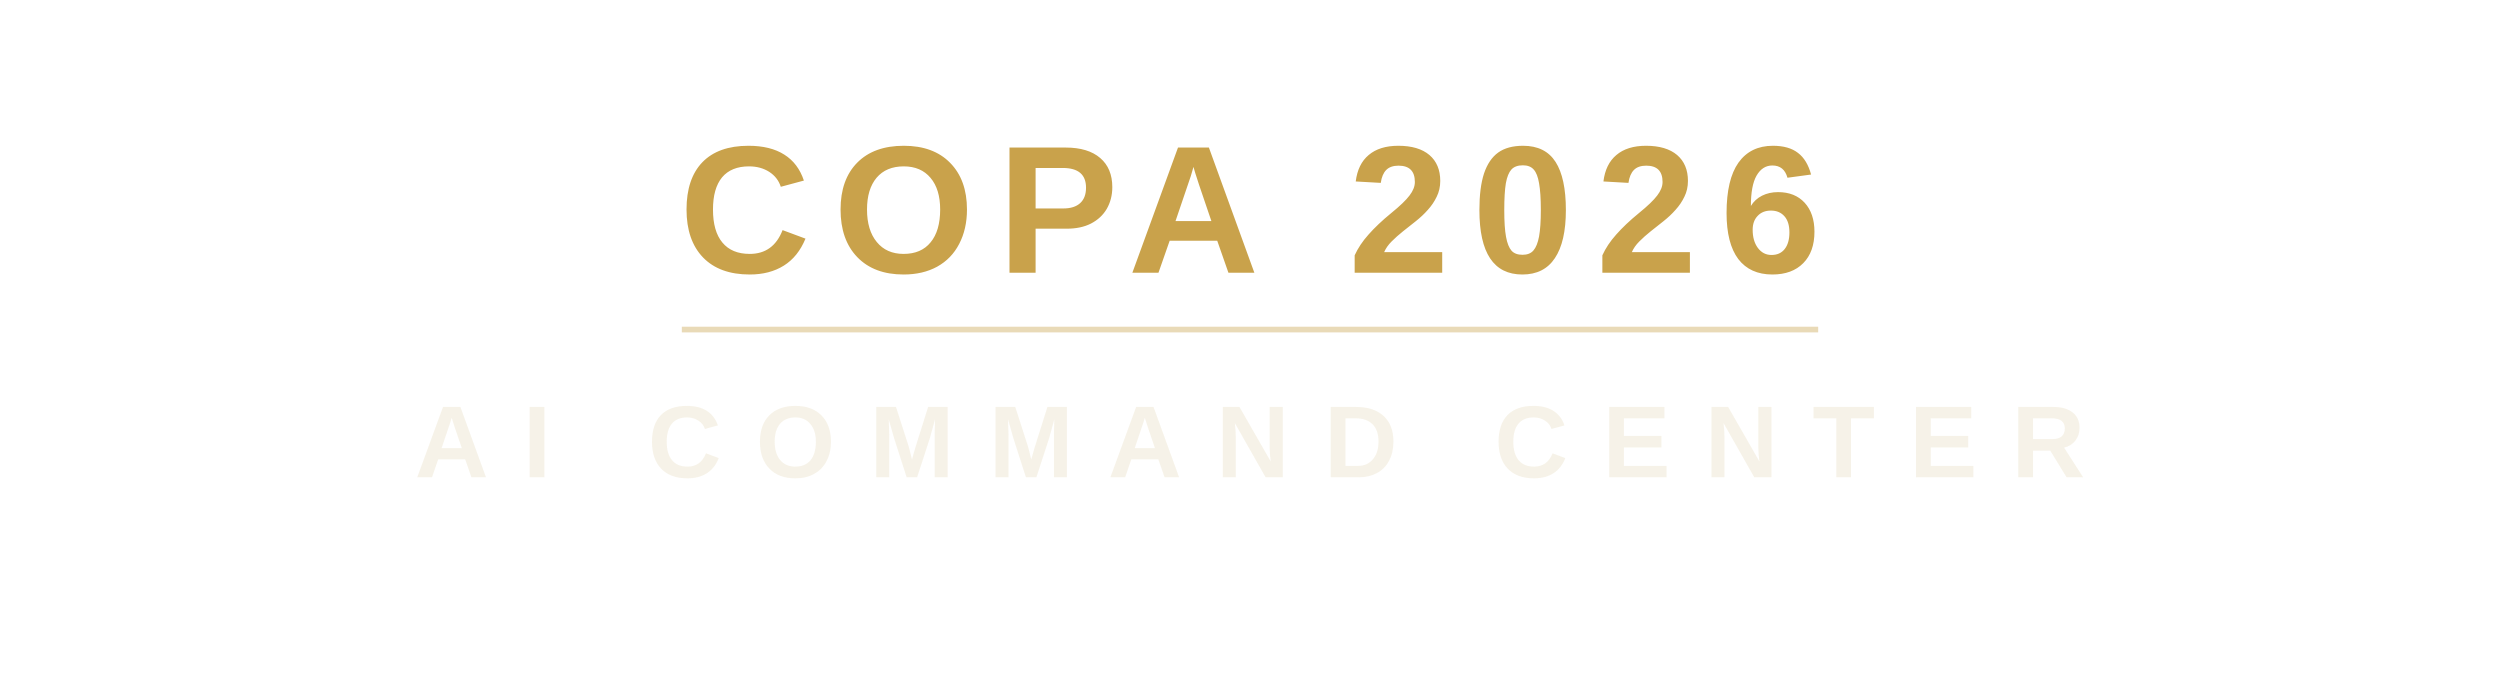
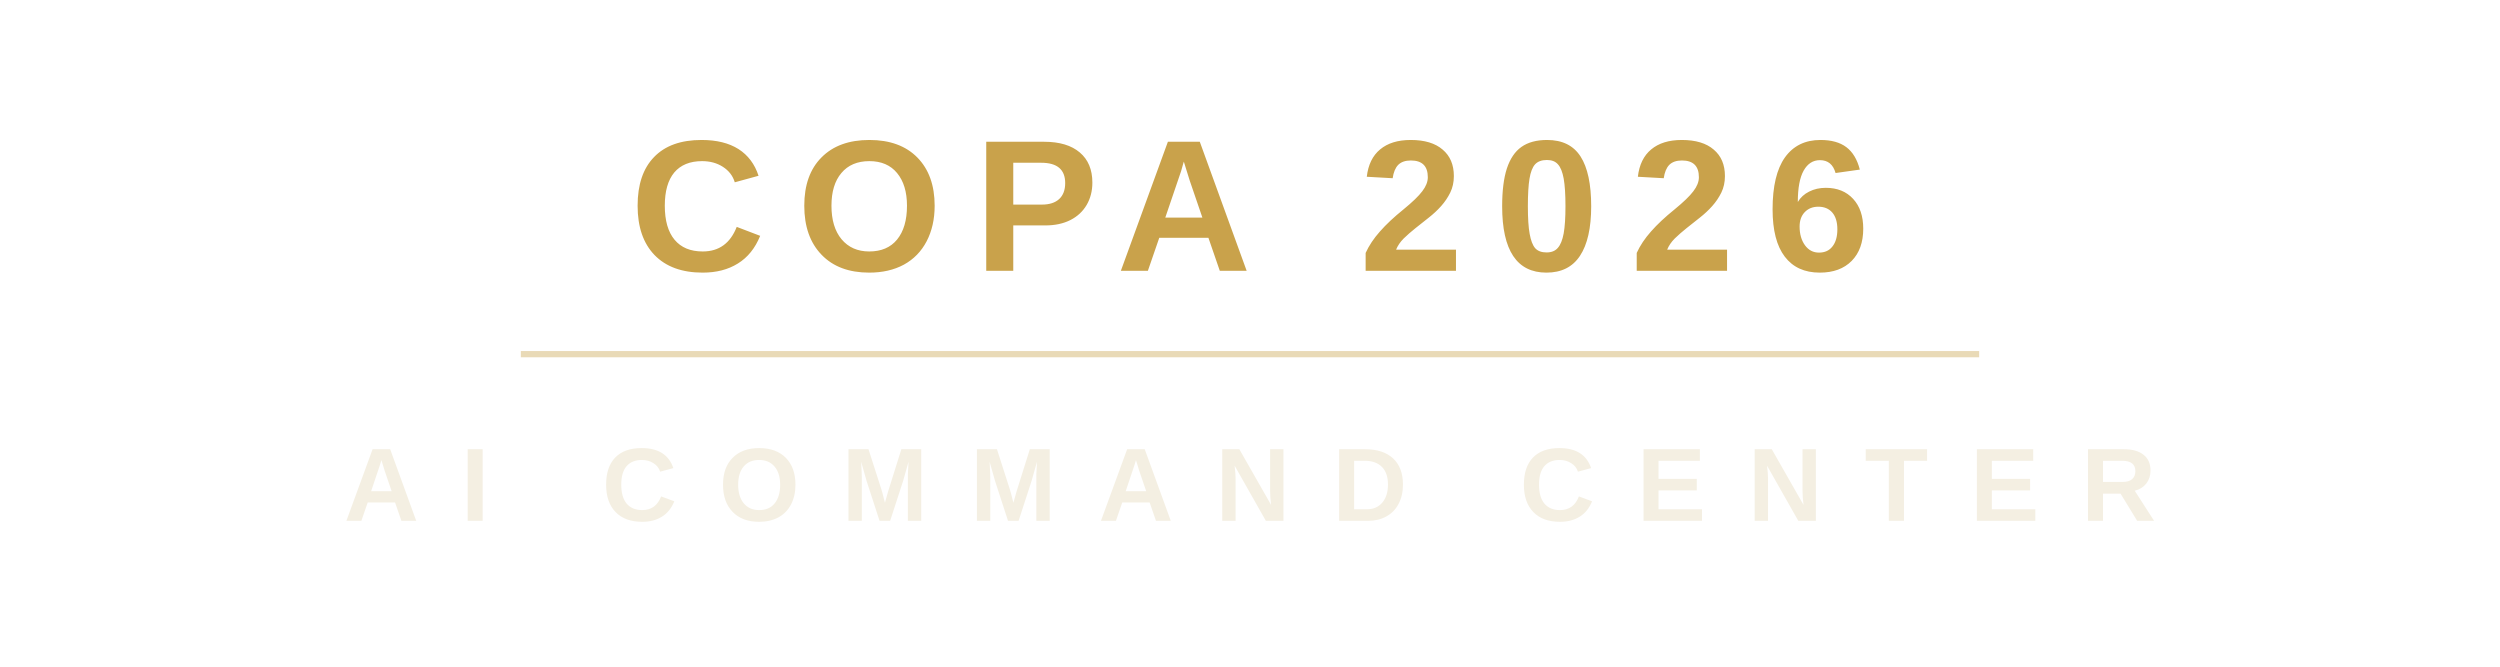
- <svg xmlns="http://www.w3.org/2000/svg" viewBox="0 0 220 60" fill="none">
-   <text x="110" y="24" font-family="'Arial Black', Arial, sans-serif" font-size="16" font-weight="900" fill="#c9a24b" text-anchor="middle" letter-spacing="2">COPA 2026</text>
-   <text x="110" y="42" font-family="Arial, sans-serif" font-size="9" font-weight="600" fill="#f4efe2" text-anchor="middle" letter-spacing="3" opacity="0.8">AI COMMAND CENTER</text>
-   <line x1="60" y1="29" x2="160" y2="29" stroke="#c9a24b" stroke-width="0.5" opacity="0.4" />
+ <svg xmlns="http://www.w3.org/2000/svg" viewBox="0 0 240 64">
+   <text x="120" y="26" font-family="Arial Black, Arial, sans-serif" font-size="18" font-weight="900" fill="#c9a24b" text-anchor="middle" letter-spacing="3">COPA 2026</text>
+   <line x1="50" y1="34" x2="190" y2="34" stroke="#c9a24b" stroke-width="0.6" opacity="0.4" />
+   <text x="120" y="50" font-family="Arial, sans-serif" font-size="10" font-weight="700" fill="#f4efe2" text-anchor="middle" letter-spacing="4">AI COMMAND CENTER</text>
</svg>
